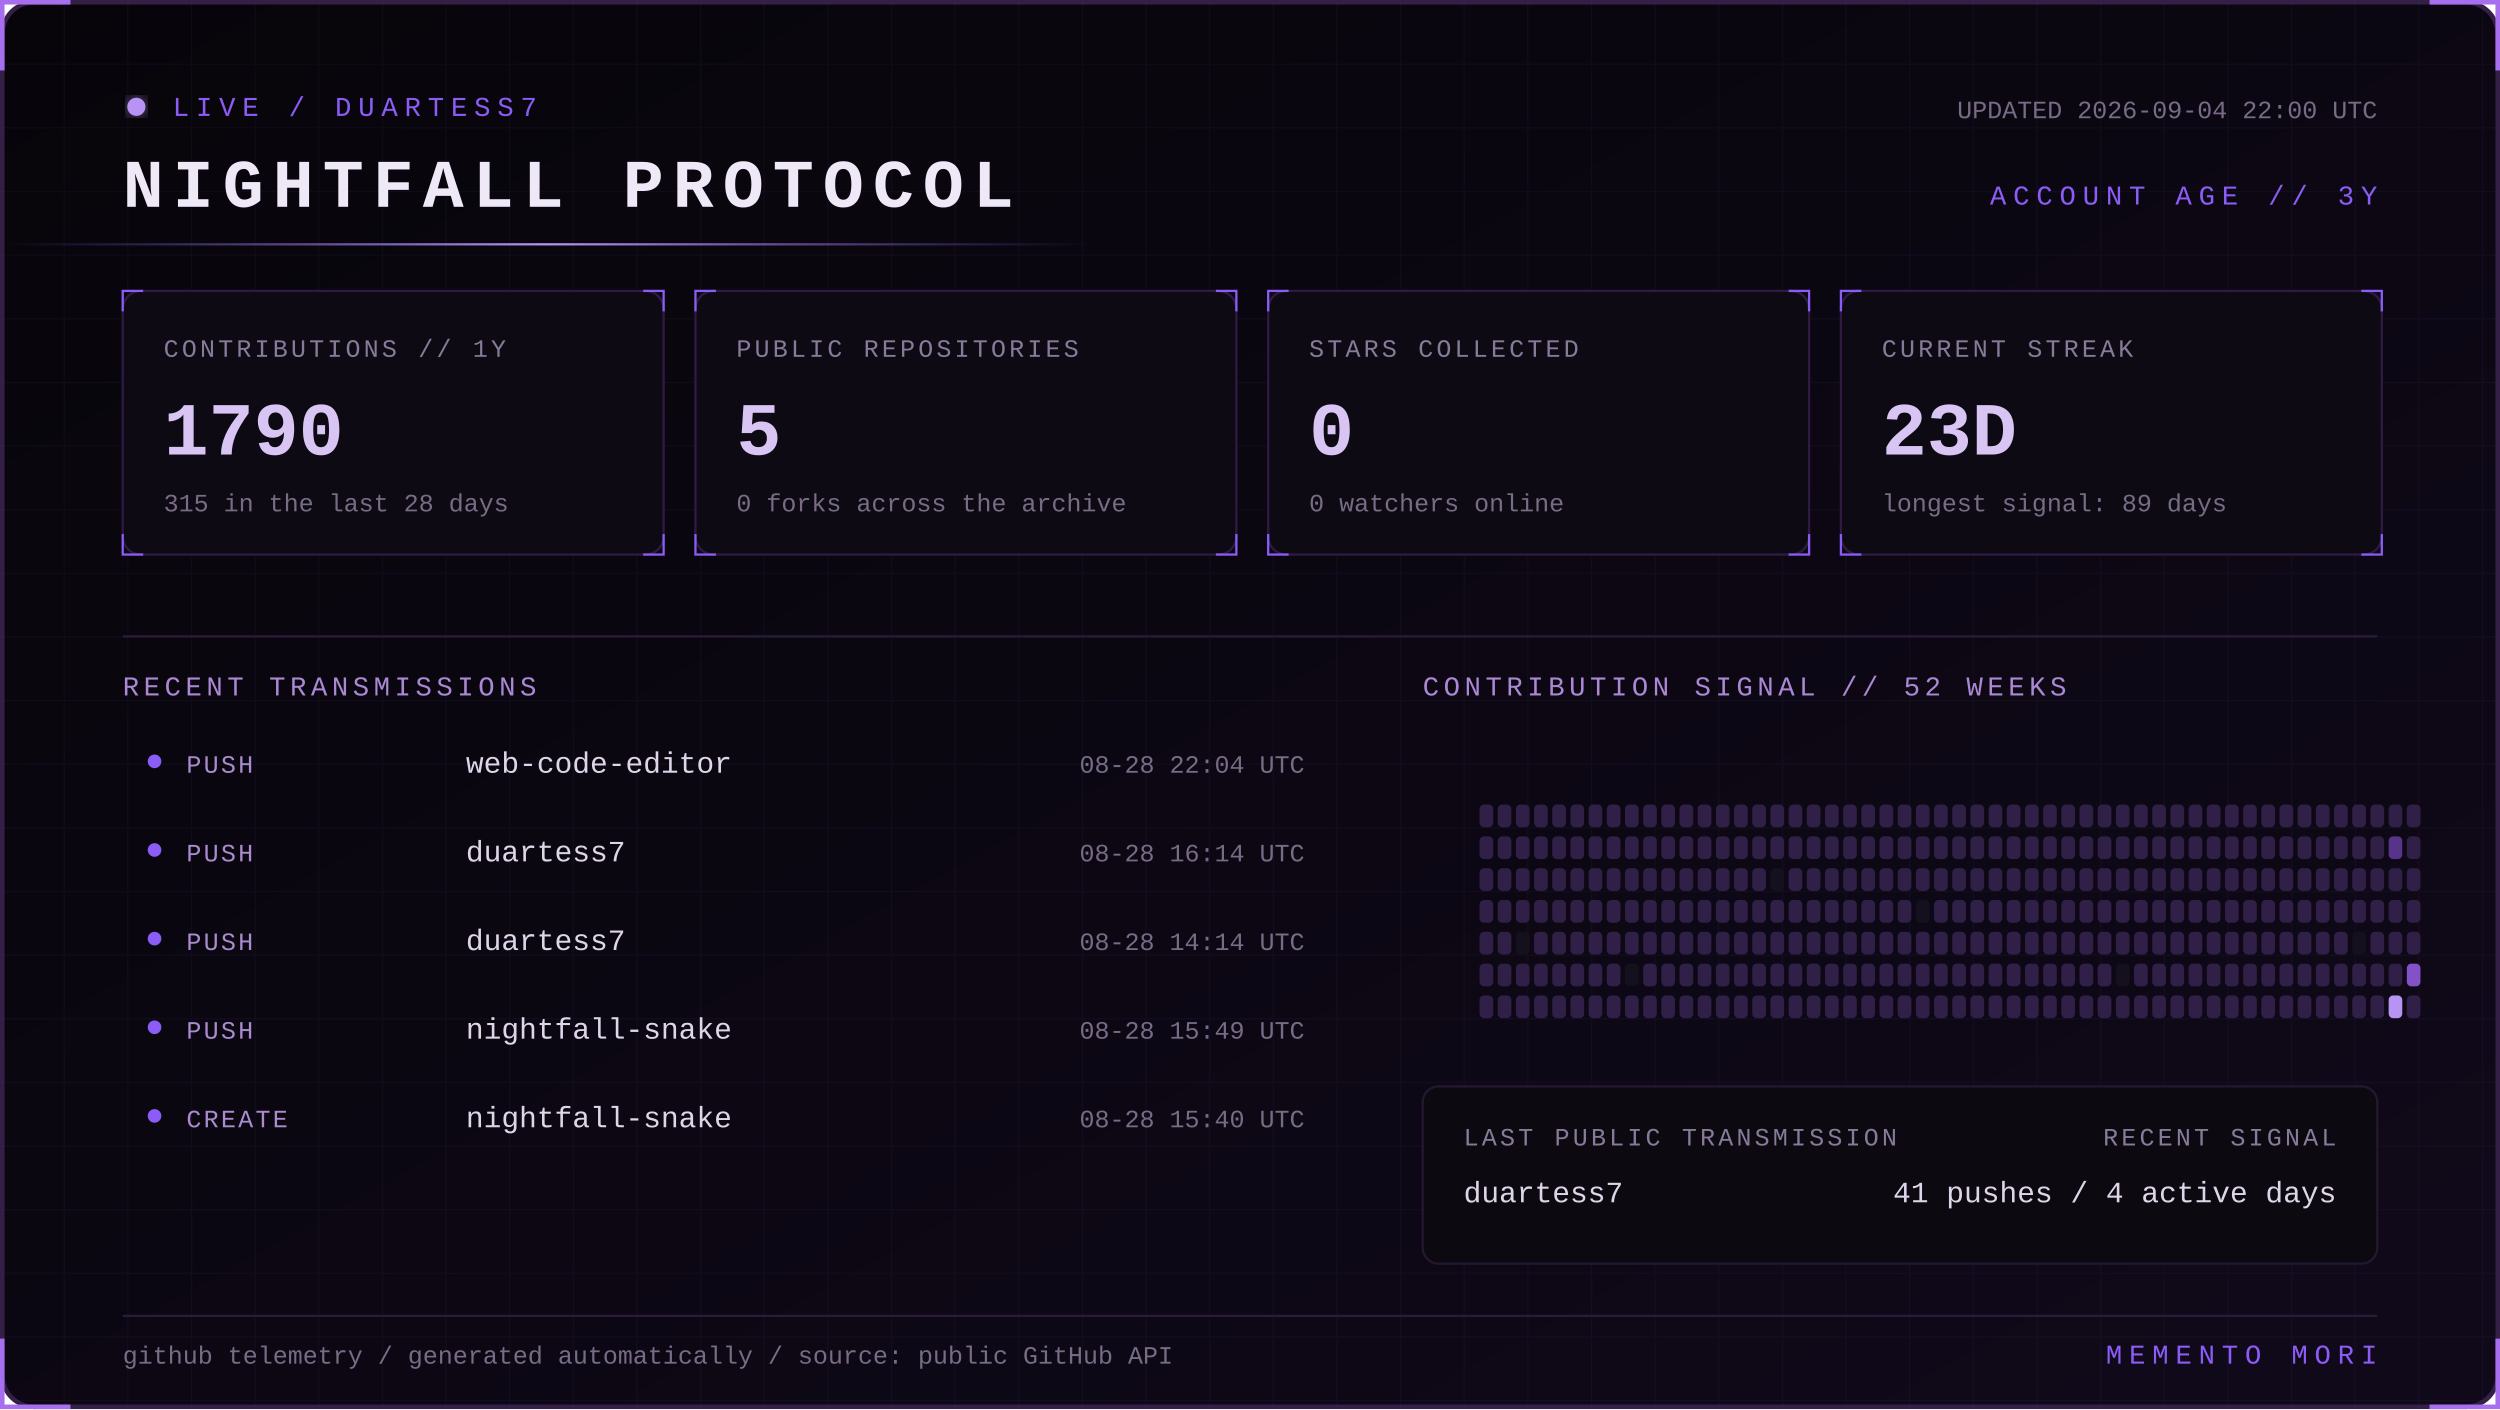
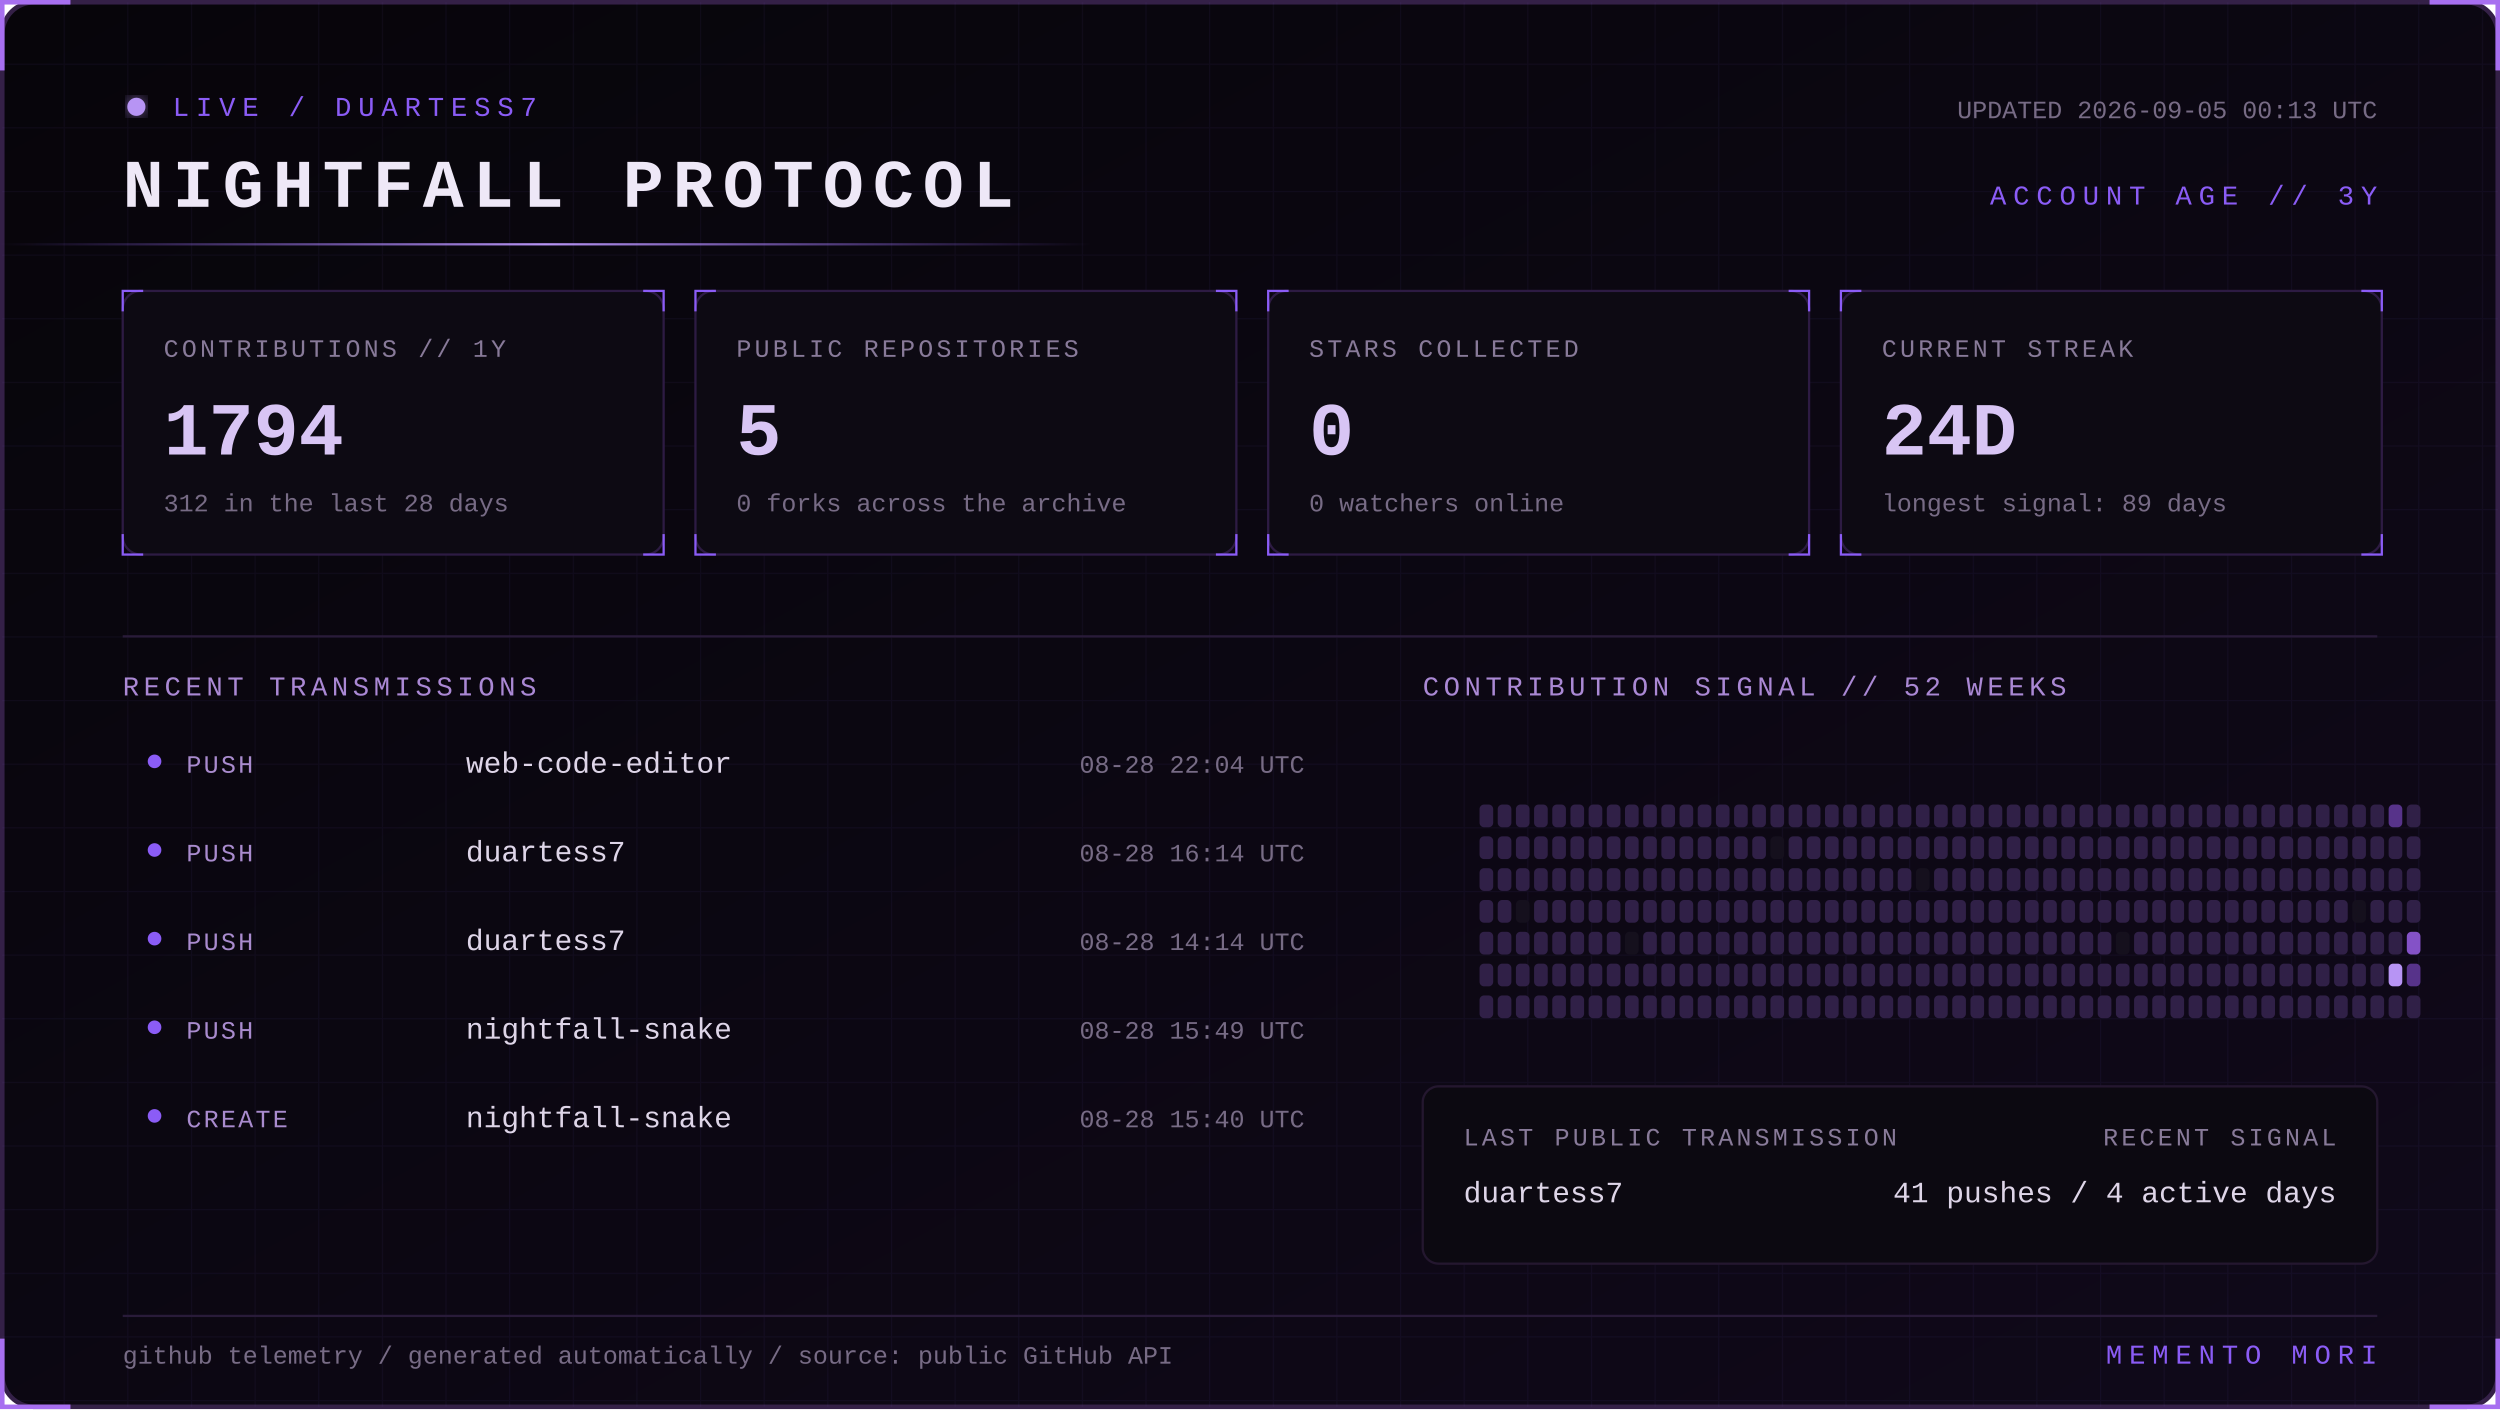
<svg xmlns="http://www.w3.org/2000/svg" width="1100" height="620" viewBox="0 0 1100 620" role="img" aria-labelledby="title desc">
  <defs>
    <linearGradient id="bg" x1="0" y1="0" x2="1" y2="1">
      <stop stop-color="#07050a" />
      <stop offset="1" stop-color="#10091a" />
    </linearGradient>
    <linearGradient id="beam">
      <stop stop-color="#8b5cf6" stop-opacity="0" />
      <stop offset=".5" stop-color="#b794f4" />
      <stop offset="1" stop-color="#8b5cf6" stop-opacity="0" />
    </linearGradient>
    <filter id="glow">
      <feGaussianBlur stdDeviation="4" result="b" />
      <feMerge>
        <feMergeNode in="b" />
        <feMergeNode in="SourceGraphic" />
      </feMerge>
    </filter>
    <pattern id="grid" width="28" height="28" patternUnits="userSpaceOnUse">
      <path d="M28 0H0V28" fill="none" stroke="#8b5cf6" stroke-opacity=".055" />
    </pattern>
    <style>
      text { font-family: Consolas, 'Courier New', monospace; }
      .kicker { fill:#8b5cf6; font-size:12px; letter-spacing:3px; }
      .title { fill:#eee8f7; font-size:30px; font-weight:700; letter-spacing:4px; }
      .label { fill:#887a99; font-size:11px; letter-spacing:1.4px; }
      .value { fill:#d8c5f4; font-size:33px; font-weight:700; }
      .detail,.pct { fill:#776b85; font-size:11px; }
      .section { fill:#aa88d4; font-size:12px; letter-spacing:2px; }
      .lang { fill:#ded5e8; font-size:13px; }
      .event { fill:#a98bce; font-size:11px; letter-spacing:1px; }
      .scan { animation:scan 5s linear infinite; }
      .blink { animation:blink 1.6s step-end infinite; }
      @keyframes scan { from { transform:translateX(-500px) } to { transform:translateX(1100px) } }
      @keyframes blink { 50% { opacity:.25 } }
    </style>
  </defs>
  <rect x="1" y="1" width="1098" height="618" rx="14" fill="url(#bg)" stroke="#342047" stroke-width="2" />
  <rect x="1" y="1" width="1098" height="618" rx="14" fill="url(#grid)" />
  <path d="M31 1H1v30 M1069 1h30v30 M1099 589v30h-30 M31 619H1v-30" stroke="#a76ff0" stroke-width="2" fill="none" />
  <g transform="translate(54 42)">
    <circle cx="6" cy="5" r="4" fill="#b794f4" filter="url(#glow)" class="blink" />
    <text x="22" y="9" class="kicker">LIVE / DUARTESS7</text>
    <text y="49" class="title">NIGHTFALL PROTOCOL</text>
-     <text x="992" y="10" text-anchor="end" class="detail">UPDATED 2026-09-04 22:00 UTC</text>
+     <text x="992" y="10" text-anchor="end" class="detail">UPDATED 2026-09-05 00:13 UTC</text>
    <text x="992" y="48" text-anchor="end" class="kicker">ACCOUNT AGE // 3Y</text>
  </g>
  <rect y="107" width="480" height="1" fill="url(#beam)" class="scan" />
  <g transform="translate(54 128)">
    <rect width="238" height="116" rx="8" fill="#0d0a13" stroke="#2d1b43" />
    <path d="M0 9V0h9 M229 0h9v9 M238 107v9h-9 M9 116H0v-9" stroke="#8b5cf6" fill="none" />
    <text x="18" y="29" class="label">CONTRIBUTIONS // 1Y</text>
-     <text x="18" y="72" class="value">1790</text>
-     <text x="18" y="97" class="detail">315 in the last 28 days</text>
+     <text x="18" y="72" class="value">1794</text>
+     <text x="18" y="97" class="detail">312 in the last 28 days</text>
  </g>
  <g transform="translate(306 128)">
    <rect width="238" height="116" rx="8" fill="#0d0a13" stroke="#2d1b43" />
    <path d="M0 9V0h9 M229 0h9v9 M238 107v9h-9 M9 116H0v-9" stroke="#8b5cf6" fill="none" />
    <text x="18" y="29" class="label">PUBLIC REPOSITORIES</text>
    <text x="18" y="72" class="value">5</text>
    <text x="18" y="97" class="detail">0 forks across the archive</text>
  </g>
  <g transform="translate(558 128)">
    <rect width="238" height="116" rx="8" fill="#0d0a13" stroke="#2d1b43" />
    <path d="M0 9V0h9 M229 0h9v9 M238 107v9h-9 M9 116H0v-9" stroke="#8b5cf6" fill="none" />
    <text x="18" y="29" class="label">STARS COLLECTED</text>
    <text x="18" y="72" class="value">0</text>
    <text x="18" y="97" class="detail">0 watchers online</text>
  </g>
  <g transform="translate(810 128)">
    <rect width="238" height="116" rx="8" fill="#0d0a13" stroke="#2d1b43" />
    <path d="M0 9V0h9 M229 0h9v9 M238 107v9h-9 M9 116H0v-9" stroke="#8b5cf6" fill="none" />
    <text x="18" y="29" class="label">CURRENT STREAK</text>
-     <text x="18" y="72" class="value">23D</text>
+     <text x="18" y="72" class="value">24D</text>
    <text x="18" y="97" class="detail">longest signal: 89 days</text>
  </g>
  <path d="M54 280H1046" stroke="#291b39" />
  <text x="54" y="306" class="section">RECENT TRANSMISSIONS</text>
  <text x="626" y="306" class="section">CONTRIBUTION SIGNAL // 52 WEEKS</text>
  <circle cx="68" cy="335" r="3" fill="#8b5cf6" />
  <text x="82" y="340" class="event">PUSH</text>
  <text x="205" y="340" class="lang">web-code-editor</text>
  <text x="574" y="340" text-anchor="end" class="pct">08-28 22:04 UTC</text>
  <circle cx="68" cy="374" r="3" fill="#8b5cf6" />
  <text x="82" y="379" class="event">PUSH</text>
  <text x="205" y="379" class="lang">duartess7</text>
  <text x="574" y="379" text-anchor="end" class="pct">08-28 16:14 UTC</text>
  <circle cx="68" cy="413" r="3" fill="#8b5cf6" />
  <text x="82" y="418" class="event">PUSH</text>
  <text x="205" y="418" class="lang">duartess7</text>
  <text x="574" y="418" text-anchor="end" class="pct">08-28 14:14 UTC</text>
  <circle cx="68" cy="452" r="3" fill="#8b5cf6" />
  <text x="82" y="457" class="event">PUSH</text>
  <text x="205" y="457" class="lang">nightfall-snake</text>
  <text x="574" y="457" text-anchor="end" class="pct">08-28 15:49 UTC</text>
  <circle cx="68" cy="491" r="3" fill="#8b5cf6" />
  <text x="82" y="496" class="event">CREATE</text>
  <text x="205" y="496" class="lang">nightfall-snake</text>
  <text x="574" y="496" text-anchor="end" class="pct">08-28 15:40 UTC</text>
  <g>
    <rect x="651" y="354" width="6" height="10" rx="2" fill="#302047" />
    <rect x="651" y="368" width="6" height="10" rx="2" fill="#302047" />
    <rect x="651" y="382" width="6" height="10" rx="2" fill="#302047" />
    <rect x="651" y="396" width="6" height="10" rx="2" fill="#302047" />
    <rect x="651" y="410" width="6" height="10" rx="2" fill="#302047" />
    <rect x="651" y="424" width="6" height="10" rx="2" fill="#302047" />
    <rect x="651" y="438" width="6" height="10" rx="2" fill="#302047" />
    <rect x="659" y="354" width="6" height="10" rx="2" fill="#302047" />
    <rect x="659" y="368" width="6" height="10" rx="2" fill="#302047" />
    <rect x="659" y="382" width="6" height="10" rx="2" fill="#302047" />
    <rect x="659" y="396" width="6" height="10" rx="2" fill="#302047" />
    <rect x="659" y="410" width="6" height="10" rx="2" fill="#302047" />
    <rect x="659" y="424" width="6" height="10" rx="2" fill="#302047" />
    <rect x="659" y="438" width="6" height="10" rx="2" fill="#302047" />
    <rect x="667" y="354" width="6" height="10" rx="2" fill="#302047" />
    <rect x="667" y="368" width="6" height="10" rx="2" fill="#302047" />
    <rect x="667" y="382" width="6" height="10" rx="2" fill="#302047" />
-     <rect x="667" y="396" width="6" height="10" rx="2" fill="#302047" />
-     <rect x="667" y="410" width="6" height="10" rx="2" fill="#15101d" />
+     <rect x="667" y="396" width="6" height="10" rx="2" fill="#15101d" />
+     <rect x="667" y="410" width="6" height="10" rx="2" fill="#302047" />
    <rect x="667" y="424" width="6" height="10" rx="2" fill="#302047" />
    <rect x="667" y="438" width="6" height="10" rx="2" fill="#302047" />
    <rect x="675" y="354" width="6" height="10" rx="2" fill="#302047" />
    <rect x="675" y="368" width="6" height="10" rx="2" fill="#302047" />
    <rect x="675" y="382" width="6" height="10" rx="2" fill="#302047" />
    <rect x="675" y="396" width="6" height="10" rx="2" fill="#302047" />
    <rect x="675" y="410" width="6" height="10" rx="2" fill="#302047" />
    <rect x="675" y="424" width="6" height="10" rx="2" fill="#302047" />
    <rect x="675" y="438" width="6" height="10" rx="2" fill="#302047" />
    <rect x="683" y="354" width="6" height="10" rx="2" fill="#302047" />
    <rect x="683" y="368" width="6" height="10" rx="2" fill="#302047" />
    <rect x="683" y="382" width="6" height="10" rx="2" fill="#302047" />
    <rect x="683" y="396" width="6" height="10" rx="2" fill="#302047" />
    <rect x="683" y="410" width="6" height="10" rx="2" fill="#302047" />
    <rect x="683" y="424" width="6" height="10" rx="2" fill="#302047" />
    <rect x="683" y="438" width="6" height="10" rx="2" fill="#302047" />
    <rect x="691" y="354" width="6" height="10" rx="2" fill="#302047" />
    <rect x="691" y="368" width="6" height="10" rx="2" fill="#302047" />
    <rect x="691" y="382" width="6" height="10" rx="2" fill="#302047" />
    <rect x="691" y="396" width="6" height="10" rx="2" fill="#302047" />
    <rect x="691" y="410" width="6" height="10" rx="2" fill="#302047" />
    <rect x="691" y="424" width="6" height="10" rx="2" fill="#302047" />
    <rect x="691" y="438" width="6" height="10" rx="2" fill="#302047" />
    <rect x="699" y="354" width="6" height="10" rx="2" fill="#302047" />
    <rect x="699" y="368" width="6" height="10" rx="2" fill="#302047" />
    <rect x="699" y="382" width="6" height="10" rx="2" fill="#302047" />
    <rect x="699" y="396" width="6" height="10" rx="2" fill="#302047" />
    <rect x="699" y="410" width="6" height="10" rx="2" fill="#302047" />
    <rect x="699" y="424" width="6" height="10" rx="2" fill="#302047" />
    <rect x="699" y="438" width="6" height="10" rx="2" fill="#302047" />
    <rect x="707" y="354" width="6" height="10" rx="2" fill="#302047" />
    <rect x="707" y="368" width="6" height="10" rx="2" fill="#302047" />
    <rect x="707" y="382" width="6" height="10" rx="2" fill="#302047" />
    <rect x="707" y="396" width="6" height="10" rx="2" fill="#302047" />
    <rect x="707" y="410" width="6" height="10" rx="2" fill="#302047" />
    <rect x="707" y="424" width="6" height="10" rx="2" fill="#302047" />
    <rect x="707" y="438" width="6" height="10" rx="2" fill="#302047" />
    <rect x="715" y="354" width="6" height="10" rx="2" fill="#302047" />
    <rect x="715" y="368" width="6" height="10" rx="2" fill="#302047" />
    <rect x="715" y="382" width="6" height="10" rx="2" fill="#302047" />
    <rect x="715" y="396" width="6" height="10" rx="2" fill="#302047" />
-     <rect x="715" y="410" width="6" height="10" rx="2" fill="#302047" />
-     <rect x="715" y="424" width="6" height="10" rx="2" fill="#15101d" />
+     <rect x="715" y="410" width="6" height="10" rx="2" fill="#15101d" />
+     <rect x="715" y="424" width="6" height="10" rx="2" fill="#302047" />
    <rect x="715" y="438" width="6" height="10" rx="2" fill="#302047" />
    <rect x="723" y="354" width="6" height="10" rx="2" fill="#302047" />
    <rect x="723" y="368" width="6" height="10" rx="2" fill="#302047" />
    <rect x="723" y="382" width="6" height="10" rx="2" fill="#302047" />
    <rect x="723" y="396" width="6" height="10" rx="2" fill="#302047" />
    <rect x="723" y="410" width="6" height="10" rx="2" fill="#302047" />
    <rect x="723" y="424" width="6" height="10" rx="2" fill="#302047" />
    <rect x="723" y="438" width="6" height="10" rx="2" fill="#302047" />
    <rect x="731" y="354" width="6" height="10" rx="2" fill="#302047" />
    <rect x="731" y="368" width="6" height="10" rx="2" fill="#302047" />
    <rect x="731" y="382" width="6" height="10" rx="2" fill="#302047" />
    <rect x="731" y="396" width="6" height="10" rx="2" fill="#302047" />
    <rect x="731" y="410" width="6" height="10" rx="2" fill="#302047" />
    <rect x="731" y="424" width="6" height="10" rx="2" fill="#302047" />
    <rect x="731" y="438" width="6" height="10" rx="2" fill="#302047" />
    <rect x="739" y="354" width="6" height="10" rx="2" fill="#302047" />
    <rect x="739" y="368" width="6" height="10" rx="2" fill="#302047" />
    <rect x="739" y="382" width="6" height="10" rx="2" fill="#302047" />
    <rect x="739" y="396" width="6" height="10" rx="2" fill="#302047" />
    <rect x="739" y="410" width="6" height="10" rx="2" fill="#302047" />
    <rect x="739" y="424" width="6" height="10" rx="2" fill="#302047" />
    <rect x="739" y="438" width="6" height="10" rx="2" fill="#302047" />
    <rect x="747" y="354" width="6" height="10" rx="2" fill="#302047" />
    <rect x="747" y="368" width="6" height="10" rx="2" fill="#302047" />
    <rect x="747" y="382" width="6" height="10" rx="2" fill="#302047" />
    <rect x="747" y="396" width="6" height="10" rx="2" fill="#302047" />
    <rect x="747" y="410" width="6" height="10" rx="2" fill="#302047" />
    <rect x="747" y="424" width="6" height="10" rx="2" fill="#302047" />
    <rect x="747" y="438" width="6" height="10" rx="2" fill="#302047" />
    <rect x="755" y="354" width="6" height="10" rx="2" fill="#302047" />
    <rect x="755" y="368" width="6" height="10" rx="2" fill="#302047" />
    <rect x="755" y="382" width="6" height="10" rx="2" fill="#302047" />
    <rect x="755" y="396" width="6" height="10" rx="2" fill="#302047" />
    <rect x="755" y="410" width="6" height="10" rx="2" fill="#302047" />
    <rect x="755" y="424" width="6" height="10" rx="2" fill="#302047" />
    <rect x="755" y="438" width="6" height="10" rx="2" fill="#302047" />
    <rect x="763" y="354" width="6" height="10" rx="2" fill="#302047" />
    <rect x="763" y="368" width="6" height="10" rx="2" fill="#302047" />
    <rect x="763" y="382" width="6" height="10" rx="2" fill="#302047" />
    <rect x="763" y="396" width="6" height="10" rx="2" fill="#302047" />
    <rect x="763" y="410" width="6" height="10" rx="2" fill="#302047" />
    <rect x="763" y="424" width="6" height="10" rx="2" fill="#302047" />
    <rect x="763" y="438" width="6" height="10" rx="2" fill="#302047" />
    <rect x="771" y="354" width="6" height="10" rx="2" fill="#302047" />
    <rect x="771" y="368" width="6" height="10" rx="2" fill="#302047" />
    <rect x="771" y="382" width="6" height="10" rx="2" fill="#302047" />
    <rect x="771" y="396" width="6" height="10" rx="2" fill="#302047" />
    <rect x="771" y="410" width="6" height="10" rx="2" fill="#302047" />
    <rect x="771" y="424" width="6" height="10" rx="2" fill="#302047" />
    <rect x="771" y="438" width="6" height="10" rx="2" fill="#302047" />
    <rect x="779" y="354" width="6" height="10" rx="2" fill="#302047" />
-     <rect x="779" y="368" width="6" height="10" rx="2" fill="#302047" />
-     <rect x="779" y="382" width="6" height="10" rx="2" fill="#15101d" />
+     <rect x="779" y="368" width="6" height="10" rx="2" fill="#15101d" />
+     <rect x="779" y="382" width="6" height="10" rx="2" fill="#302047" />
    <rect x="779" y="396" width="6" height="10" rx="2" fill="#302047" />
    <rect x="779" y="410" width="6" height="10" rx="2" fill="#302047" />
    <rect x="779" y="424" width="6" height="10" rx="2" fill="#302047" />
    <rect x="779" y="438" width="6" height="10" rx="2" fill="#302047" />
    <rect x="787" y="354" width="6" height="10" rx="2" fill="#302047" />
    <rect x="787" y="368" width="6" height="10" rx="2" fill="#302047" />
    <rect x="787" y="382" width="6" height="10" rx="2" fill="#302047" />
    <rect x="787" y="396" width="6" height="10" rx="2" fill="#302047" />
    <rect x="787" y="410" width="6" height="10" rx="2" fill="#302047" />
    <rect x="787" y="424" width="6" height="10" rx="2" fill="#302047" />
    <rect x="787" y="438" width="6" height="10" rx="2" fill="#302047" />
    <rect x="795" y="354" width="6" height="10" rx="2" fill="#302047" />
    <rect x="795" y="368" width="6" height="10" rx="2" fill="#302047" />
    <rect x="795" y="382" width="6" height="10" rx="2" fill="#302047" />
    <rect x="795" y="396" width="6" height="10" rx="2" fill="#302047" />
    <rect x="795" y="410" width="6" height="10" rx="2" fill="#302047" />
    <rect x="795" y="424" width="6" height="10" rx="2" fill="#302047" />
    <rect x="795" y="438" width="6" height="10" rx="2" fill="#302047" />
    <rect x="803" y="354" width="6" height="10" rx="2" fill="#302047" />
    <rect x="803" y="368" width="6" height="10" rx="2" fill="#302047" />
    <rect x="803" y="382" width="6" height="10" rx="2" fill="#302047" />
    <rect x="803" y="396" width="6" height="10" rx="2" fill="#302047" />
    <rect x="803" y="410" width="6" height="10" rx="2" fill="#302047" />
    <rect x="803" y="424" width="6" height="10" rx="2" fill="#302047" />
    <rect x="803" y="438" width="6" height="10" rx="2" fill="#302047" />
    <rect x="811" y="354" width="6" height="10" rx="2" fill="#302047" />
    <rect x="811" y="368" width="6" height="10" rx="2" fill="#302047" />
    <rect x="811" y="382" width="6" height="10" rx="2" fill="#302047" />
    <rect x="811" y="396" width="6" height="10" rx="2" fill="#302047" />
    <rect x="811" y="410" width="6" height="10" rx="2" fill="#302047" />
    <rect x="811" y="424" width="6" height="10" rx="2" fill="#302047" />
    <rect x="811" y="438" width="6" height="10" rx="2" fill="#302047" />
    <rect x="819" y="354" width="6" height="10" rx="2" fill="#302047" />
    <rect x="819" y="368" width="6" height="10" rx="2" fill="#302047" />
    <rect x="819" y="382" width="6" height="10" rx="2" fill="#302047" />
    <rect x="819" y="396" width="6" height="10" rx="2" fill="#302047" />
    <rect x="819" y="410" width="6" height="10" rx="2" fill="#302047" />
    <rect x="819" y="424" width="6" height="10" rx="2" fill="#302047" />
    <rect x="819" y="438" width="6" height="10" rx="2" fill="#302047" />
    <rect x="827" y="354" width="6" height="10" rx="2" fill="#302047" />
    <rect x="827" y="368" width="6" height="10" rx="2" fill="#302047" />
    <rect x="827" y="382" width="6" height="10" rx="2" fill="#302047" />
    <rect x="827" y="396" width="6" height="10" rx="2" fill="#302047" />
    <rect x="827" y="410" width="6" height="10" rx="2" fill="#302047" />
    <rect x="827" y="424" width="6" height="10" rx="2" fill="#302047" />
    <rect x="827" y="438" width="6" height="10" rx="2" fill="#302047" />
    <rect x="835" y="354" width="6" height="10" rx="2" fill="#302047" />
    <rect x="835" y="368" width="6" height="10" rx="2" fill="#302047" />
    <rect x="835" y="382" width="6" height="10" rx="2" fill="#302047" />
    <rect x="835" y="396" width="6" height="10" rx="2" fill="#302047" />
    <rect x="835" y="410" width="6" height="10" rx="2" fill="#302047" />
    <rect x="835" y="424" width="6" height="10" rx="2" fill="#302047" />
    <rect x="835" y="438" width="6" height="10" rx="2" fill="#302047" />
    <rect x="843" y="354" width="6" height="10" rx="2" fill="#302047" />
    <rect x="843" y="368" width="6" height="10" rx="2" fill="#302047" />
-     <rect x="843" y="382" width="6" height="10" rx="2" fill="#302047" />
-     <rect x="843" y="396" width="6" height="10" rx="2" fill="#15101d" />
+     <rect x="843" y="382" width="6" height="10" rx="2" fill="#15101d" />
+     <rect x="843" y="396" width="6" height="10" rx="2" fill="#302047" />
    <rect x="843" y="410" width="6" height="10" rx="2" fill="#302047" />
    <rect x="843" y="424" width="6" height="10" rx="2" fill="#302047" />
    <rect x="843" y="438" width="6" height="10" rx="2" fill="#302047" />
    <rect x="851" y="354" width="6" height="10" rx="2" fill="#302047" />
    <rect x="851" y="368" width="6" height="10" rx="2" fill="#302047" />
    <rect x="851" y="382" width="6" height="10" rx="2" fill="#302047" />
    <rect x="851" y="396" width="6" height="10" rx="2" fill="#302047" />
    <rect x="851" y="410" width="6" height="10" rx="2" fill="#302047" />
    <rect x="851" y="424" width="6" height="10" rx="2" fill="#302047" />
    <rect x="851" y="438" width="6" height="10" rx="2" fill="#302047" />
    <rect x="859" y="354" width="6" height="10" rx="2" fill="#302047" />
    <rect x="859" y="368" width="6" height="10" rx="2" fill="#302047" />
    <rect x="859" y="382" width="6" height="10" rx="2" fill="#302047" />
    <rect x="859" y="396" width="6" height="10" rx="2" fill="#302047" />
    <rect x="859" y="410" width="6" height="10" rx="2" fill="#302047" />
    <rect x="859" y="424" width="6" height="10" rx="2" fill="#302047" />
    <rect x="859" y="438" width="6" height="10" rx="2" fill="#302047" />
    <rect x="867" y="354" width="6" height="10" rx="2" fill="#302047" />
    <rect x="867" y="368" width="6" height="10" rx="2" fill="#302047" />
    <rect x="867" y="382" width="6" height="10" rx="2" fill="#302047" />
    <rect x="867" y="396" width="6" height="10" rx="2" fill="#302047" />
    <rect x="867" y="410" width="6" height="10" rx="2" fill="#302047" />
    <rect x="867" y="424" width="6" height="10" rx="2" fill="#302047" />
    <rect x="867" y="438" width="6" height="10" rx="2" fill="#302047" />
    <rect x="875" y="354" width="6" height="10" rx="2" fill="#302047" />
    <rect x="875" y="368" width="6" height="10" rx="2" fill="#302047" />
    <rect x="875" y="382" width="6" height="10" rx="2" fill="#302047" />
    <rect x="875" y="396" width="6" height="10" rx="2" fill="#302047" />
    <rect x="875" y="410" width="6" height="10" rx="2" fill="#302047" />
    <rect x="875" y="424" width="6" height="10" rx="2" fill="#302047" />
    <rect x="875" y="438" width="6" height="10" rx="2" fill="#302047" />
    <rect x="883" y="354" width="6" height="10" rx="2" fill="#302047" />
    <rect x="883" y="368" width="6" height="10" rx="2" fill="#302047" />
    <rect x="883" y="382" width="6" height="10" rx="2" fill="#302047" />
    <rect x="883" y="396" width="6" height="10" rx="2" fill="#302047" />
    <rect x="883" y="410" width="6" height="10" rx="2" fill="#302047" />
    <rect x="883" y="424" width="6" height="10" rx="2" fill="#302047" />
    <rect x="883" y="438" width="6" height="10" rx="2" fill="#302047" />
    <rect x="891" y="354" width="6" height="10" rx="2" fill="#302047" />
    <rect x="891" y="368" width="6" height="10" rx="2" fill="#302047" />
    <rect x="891" y="382" width="6" height="10" rx="2" fill="#302047" />
    <rect x="891" y="396" width="6" height="10" rx="2" fill="#302047" />
    <rect x="891" y="410" width="6" height="10" rx="2" fill="#302047" />
    <rect x="891" y="424" width="6" height="10" rx="2" fill="#302047" />
    <rect x="891" y="438" width="6" height="10" rx="2" fill="#302047" />
    <rect x="899" y="354" width="6" height="10" rx="2" fill="#302047" />
    <rect x="899" y="368" width="6" height="10" rx="2" fill="#302047" />
    <rect x="899" y="382" width="6" height="10" rx="2" fill="#302047" />
    <rect x="899" y="396" width="6" height="10" rx="2" fill="#302047" />
    <rect x="899" y="410" width="6" height="10" rx="2" fill="#302047" />
    <rect x="899" y="424" width="6" height="10" rx="2" fill="#302047" />
    <rect x="899" y="438" width="6" height="10" rx="2" fill="#302047" />
    <rect x="907" y="354" width="6" height="10" rx="2" fill="#302047" />
    <rect x="907" y="368" width="6" height="10" rx="2" fill="#302047" />
    <rect x="907" y="382" width="6" height="10" rx="2" fill="#302047" />
    <rect x="907" y="396" width="6" height="10" rx="2" fill="#302047" />
    <rect x="907" y="410" width="6" height="10" rx="2" fill="#302047" />
    <rect x="907" y="424" width="6" height="10" rx="2" fill="#302047" />
    <rect x="907" y="438" width="6" height="10" rx="2" fill="#302047" />
    <rect x="915" y="354" width="6" height="10" rx="2" fill="#302047" />
    <rect x="915" y="368" width="6" height="10" rx="2" fill="#302047" />
    <rect x="915" y="382" width="6" height="10" rx="2" fill="#302047" />
    <rect x="915" y="396" width="6" height="10" rx="2" fill="#302047" />
    <rect x="915" y="410" width="6" height="10" rx="2" fill="#302047" />
    <rect x="915" y="424" width="6" height="10" rx="2" fill="#302047" />
    <rect x="915" y="438" width="6" height="10" rx="2" fill="#302047" />
    <rect x="923" y="354" width="6" height="10" rx="2" fill="#302047" />
    <rect x="923" y="368" width="6" height="10" rx="2" fill="#302047" />
    <rect x="923" y="382" width="6" height="10" rx="2" fill="#302047" />
    <rect x="923" y="396" width="6" height="10" rx="2" fill="#302047" />
    <rect x="923" y="410" width="6" height="10" rx="2" fill="#302047" />
    <rect x="923" y="424" width="6" height="10" rx="2" fill="#302047" />
    <rect x="923" y="438" width="6" height="10" rx="2" fill="#302047" />
    <rect x="931" y="354" width="6" height="10" rx="2" fill="#302047" />
    <rect x="931" y="368" width="6" height="10" rx="2" fill="#302047" />
    <rect x="931" y="382" width="6" height="10" rx="2" fill="#302047" />
    <rect x="931" y="396" width="6" height="10" rx="2" fill="#302047" />
-     <rect x="931" y="410" width="6" height="10" rx="2" fill="#302047" />
-     <rect x="931" y="424" width="6" height="10" rx="2" fill="#15101d" />
+     <rect x="931" y="410" width="6" height="10" rx="2" fill="#15101d" />
+     <rect x="931" y="424" width="6" height="10" rx="2" fill="#302047" />
    <rect x="931" y="438" width="6" height="10" rx="2" fill="#302047" />
    <rect x="939" y="354" width="6" height="10" rx="2" fill="#302047" />
    <rect x="939" y="368" width="6" height="10" rx="2" fill="#302047" />
    <rect x="939" y="382" width="6" height="10" rx="2" fill="#302047" />
    <rect x="939" y="396" width="6" height="10" rx="2" fill="#302047" />
    <rect x="939" y="410" width="6" height="10" rx="2" fill="#302047" />
    <rect x="939" y="424" width="6" height="10" rx="2" fill="#302047" />
    <rect x="939" y="438" width="6" height="10" rx="2" fill="#302047" />
    <rect x="947" y="354" width="6" height="10" rx="2" fill="#302047" />
    <rect x="947" y="368" width="6" height="10" rx="2" fill="#302047" />
    <rect x="947" y="382" width="6" height="10" rx="2" fill="#302047" />
    <rect x="947" y="396" width="6" height="10" rx="2" fill="#302047" />
    <rect x="947" y="410" width="6" height="10" rx="2" fill="#302047" />
    <rect x="947" y="424" width="6" height="10" rx="2" fill="#302047" />
    <rect x="947" y="438" width="6" height="10" rx="2" fill="#302047" />
    <rect x="955" y="354" width="6" height="10" rx="2" fill="#302047" />
    <rect x="955" y="368" width="6" height="10" rx="2" fill="#302047" />
    <rect x="955" y="382" width="6" height="10" rx="2" fill="#302047" />
    <rect x="955" y="396" width="6" height="10" rx="2" fill="#302047" />
    <rect x="955" y="410" width="6" height="10" rx="2" fill="#302047" />
    <rect x="955" y="424" width="6" height="10" rx="2" fill="#302047" />
    <rect x="955" y="438" width="6" height="10" rx="2" fill="#302047" />
    <rect x="963" y="354" width="6" height="10" rx="2" fill="#302047" />
    <rect x="963" y="368" width="6" height="10" rx="2" fill="#302047" />
    <rect x="963" y="382" width="6" height="10" rx="2" fill="#302047" />
    <rect x="963" y="396" width="6" height="10" rx="2" fill="#302047" />
    <rect x="963" y="410" width="6" height="10" rx="2" fill="#302047" />
    <rect x="963" y="424" width="6" height="10" rx="2" fill="#302047" />
    <rect x="963" y="438" width="6" height="10" rx="2" fill="#302047" />
    <rect x="971" y="354" width="6" height="10" rx="2" fill="#302047" />
    <rect x="971" y="368" width="6" height="10" rx="2" fill="#302047" />
    <rect x="971" y="382" width="6" height="10" rx="2" fill="#302047" />
    <rect x="971" y="396" width="6" height="10" rx="2" fill="#302047" />
    <rect x="971" y="410" width="6" height="10" rx="2" fill="#302047" />
    <rect x="971" y="424" width="6" height="10" rx="2" fill="#302047" />
    <rect x="971" y="438" width="6" height="10" rx="2" fill="#302047" />
    <rect x="979" y="354" width="6" height="10" rx="2" fill="#302047" />
    <rect x="979" y="368" width="6" height="10" rx="2" fill="#302047" />
    <rect x="979" y="382" width="6" height="10" rx="2" fill="#302047" />
    <rect x="979" y="396" width="6" height="10" rx="2" fill="#302047" />
    <rect x="979" y="410" width="6" height="10" rx="2" fill="#302047" />
    <rect x="979" y="424" width="6" height="10" rx="2" fill="#302047" />
    <rect x="979" y="438" width="6" height="10" rx="2" fill="#302047" />
    <rect x="987" y="354" width="6" height="10" rx="2" fill="#302047" />
    <rect x="987" y="368" width="6" height="10" rx="2" fill="#302047" />
    <rect x="987" y="382" width="6" height="10" rx="2" fill="#302047" />
    <rect x="987" y="396" width="6" height="10" rx="2" fill="#302047" />
    <rect x="987" y="410" width="6" height="10" rx="2" fill="#302047" />
    <rect x="987" y="424" width="6" height="10" rx="2" fill="#302047" />
    <rect x="987" y="438" width="6" height="10" rx="2" fill="#302047" />
    <rect x="995" y="354" width="6" height="10" rx="2" fill="#302047" />
    <rect x="995" y="368" width="6" height="10" rx="2" fill="#302047" />
    <rect x="995" y="382" width="6" height="10" rx="2" fill="#302047" />
    <rect x="995" y="396" width="6" height="10" rx="2" fill="#302047" />
    <rect x="995" y="410" width="6" height="10" rx="2" fill="#302047" />
    <rect x="995" y="424" width="6" height="10" rx="2" fill="#302047" />
    <rect x="995" y="438" width="6" height="10" rx="2" fill="#302047" />
    <rect x="1003" y="354" width="6" height="10" rx="2" fill="#302047" />
    <rect x="1003" y="368" width="6" height="10" rx="2" fill="#302047" />
    <rect x="1003" y="382" width="6" height="10" rx="2" fill="#302047" />
    <rect x="1003" y="396" width="6" height="10" rx="2" fill="#302047" />
    <rect x="1003" y="410" width="6" height="10" rx="2" fill="#302047" />
    <rect x="1003" y="424" width="6" height="10" rx="2" fill="#302047" />
    <rect x="1003" y="438" width="6" height="10" rx="2" fill="#302047" />
    <rect x="1011" y="354" width="6" height="10" rx="2" fill="#302047" />
    <rect x="1011" y="368" width="6" height="10" rx="2" fill="#302047" />
    <rect x="1011" y="382" width="6" height="10" rx="2" fill="#302047" />
    <rect x="1011" y="396" width="6" height="10" rx="2" fill="#302047" />
    <rect x="1011" y="410" width="6" height="10" rx="2" fill="#302047" />
    <rect x="1011" y="424" width="6" height="10" rx="2" fill="#302047" />
    <rect x="1011" y="438" width="6" height="10" rx="2" fill="#302047" />
    <rect x="1019" y="354" width="6" height="10" rx="2" fill="#302047" />
    <rect x="1019" y="368" width="6" height="10" rx="2" fill="#302047" />
    <rect x="1019" y="382" width="6" height="10" rx="2" fill="#302047" />
    <rect x="1019" y="396" width="6" height="10" rx="2" fill="#302047" />
    <rect x="1019" y="410" width="6" height="10" rx="2" fill="#302047" />
    <rect x="1019" y="424" width="6" height="10" rx="2" fill="#302047" />
    <rect x="1019" y="438" width="6" height="10" rx="2" fill="#302047" />
    <rect x="1027" y="354" width="6" height="10" rx="2" fill="#302047" />
    <rect x="1027" y="368" width="6" height="10" rx="2" fill="#302047" />
    <rect x="1027" y="382" width="6" height="10" rx="2" fill="#302047" />
    <rect x="1027" y="396" width="6" height="10" rx="2" fill="#302047" />
    <rect x="1027" y="410" width="6" height="10" rx="2" fill="#302047" />
    <rect x="1027" y="424" width="6" height="10" rx="2" fill="#302047" />
    <rect x="1027" y="438" width="6" height="10" rx="2" fill="#302047" />
    <rect x="1035" y="354" width="6" height="10" rx="2" fill="#302047" />
    <rect x="1035" y="368" width="6" height="10" rx="2" fill="#302047" />
    <rect x="1035" y="382" width="6" height="10" rx="2" fill="#302047" />
-     <rect x="1035" y="396" width="6" height="10" rx="2" fill="#302047" />
-     <rect x="1035" y="410" width="6" height="10" rx="2" fill="#15101d" />
+     <rect x="1035" y="396" width="6" height="10" rx="2" fill="#15101d" />
+     <rect x="1035" y="410" width="6" height="10" rx="2" fill="#302047" />
    <rect x="1035" y="424" width="6" height="10" rx="2" fill="#302047" />
    <rect x="1035" y="438" width="6" height="10" rx="2" fill="#302047" />
    <rect x="1043" y="354" width="6" height="10" rx="2" fill="#302047" />
    <rect x="1043" y="368" width="6" height="10" rx="2" fill="#302047" />
    <rect x="1043" y="382" width="6" height="10" rx="2" fill="#302047" />
    <rect x="1043" y="396" width="6" height="10" rx="2" fill="#302047" />
    <rect x="1043" y="410" width="6" height="10" rx="2" fill="#302047" />
    <rect x="1043" y="424" width="6" height="10" rx="2" fill="#302047" />
    <rect x="1043" y="438" width="6" height="10" rx="2" fill="#302047" />
-     <rect x="1051" y="354" width="6" height="10" rx="2" fill="#302047" />
-     <rect x="1051" y="368" width="6" height="10" rx="2" fill="#57338a" />
+     <rect x="1051" y="354" width="6" height="10" rx="2" fill="#57338a" />
+     <rect x="1051" y="368" width="6" height="10" rx="2" fill="#302047" />
    <rect x="1051" y="382" width="6" height="10" rx="2" fill="#302047" />
    <rect x="1051" y="396" width="6" height="10" rx="2" fill="#302047" />
    <rect x="1051" y="410" width="6" height="10" rx="2" fill="#302047" />
-     <rect x="1051" y="424" width="6" height="10" rx="2" fill="#302047" />
-     <rect x="1051" y="438" width="6" height="10" rx="2" fill="#b794f4" />
+     <rect x="1051" y="424" width="6" height="10" rx="2" fill="#b794f4" />
+     <rect x="1051" y="438" width="6" height="10" rx="2" fill="#302047" />
    <rect x="1059" y="354" width="6" height="10" rx="2" fill="#302047" />
    <rect x="1059" y="368" width="6" height="10" rx="2" fill="#302047" />
    <rect x="1059" y="382" width="6" height="10" rx="2" fill="#302047" />
    <rect x="1059" y="396" width="6" height="10" rx="2" fill="#302047" />
-     <rect x="1059" y="410" width="6" height="10" rx="2" fill="#302047" />
-     <rect x="1059" y="424" width="6" height="10" rx="2" fill="#8452c7" />
+     <rect x="1059" y="410" width="6" height="10" rx="2" fill="#8452c7" />
+     <rect x="1059" y="424" width="6" height="10" rx="2" fill="#57338a" />
    <rect x="1059" y="438" width="6" height="10" rx="2" fill="#302047" />
  </g>
  <g transform="translate(626 478)">
    <rect width="420" height="78" rx="7" fill="#0c0911" stroke="#24172f" />
    <text x="18" y="26" class="label">LAST PUBLIC TRANSMISSION</text>
    <text x="18" y="51" class="lang">duartess7</text>
    <text x="402" y="26" text-anchor="end" class="label">RECENT SIGNAL</text>
    <text x="402" y="51" text-anchor="end" class="lang">41 pushes / 4 active days</text>
  </g>
  <path d="M54 579H1046" stroke="#291b39" />
  <text x="54" y="600" class="detail">github telemetry / generated automatically / source: public GitHub API</text>
  <text x="1046" y="600" text-anchor="end" class="kicker">MEMENTO MORI</text>
</svg>
